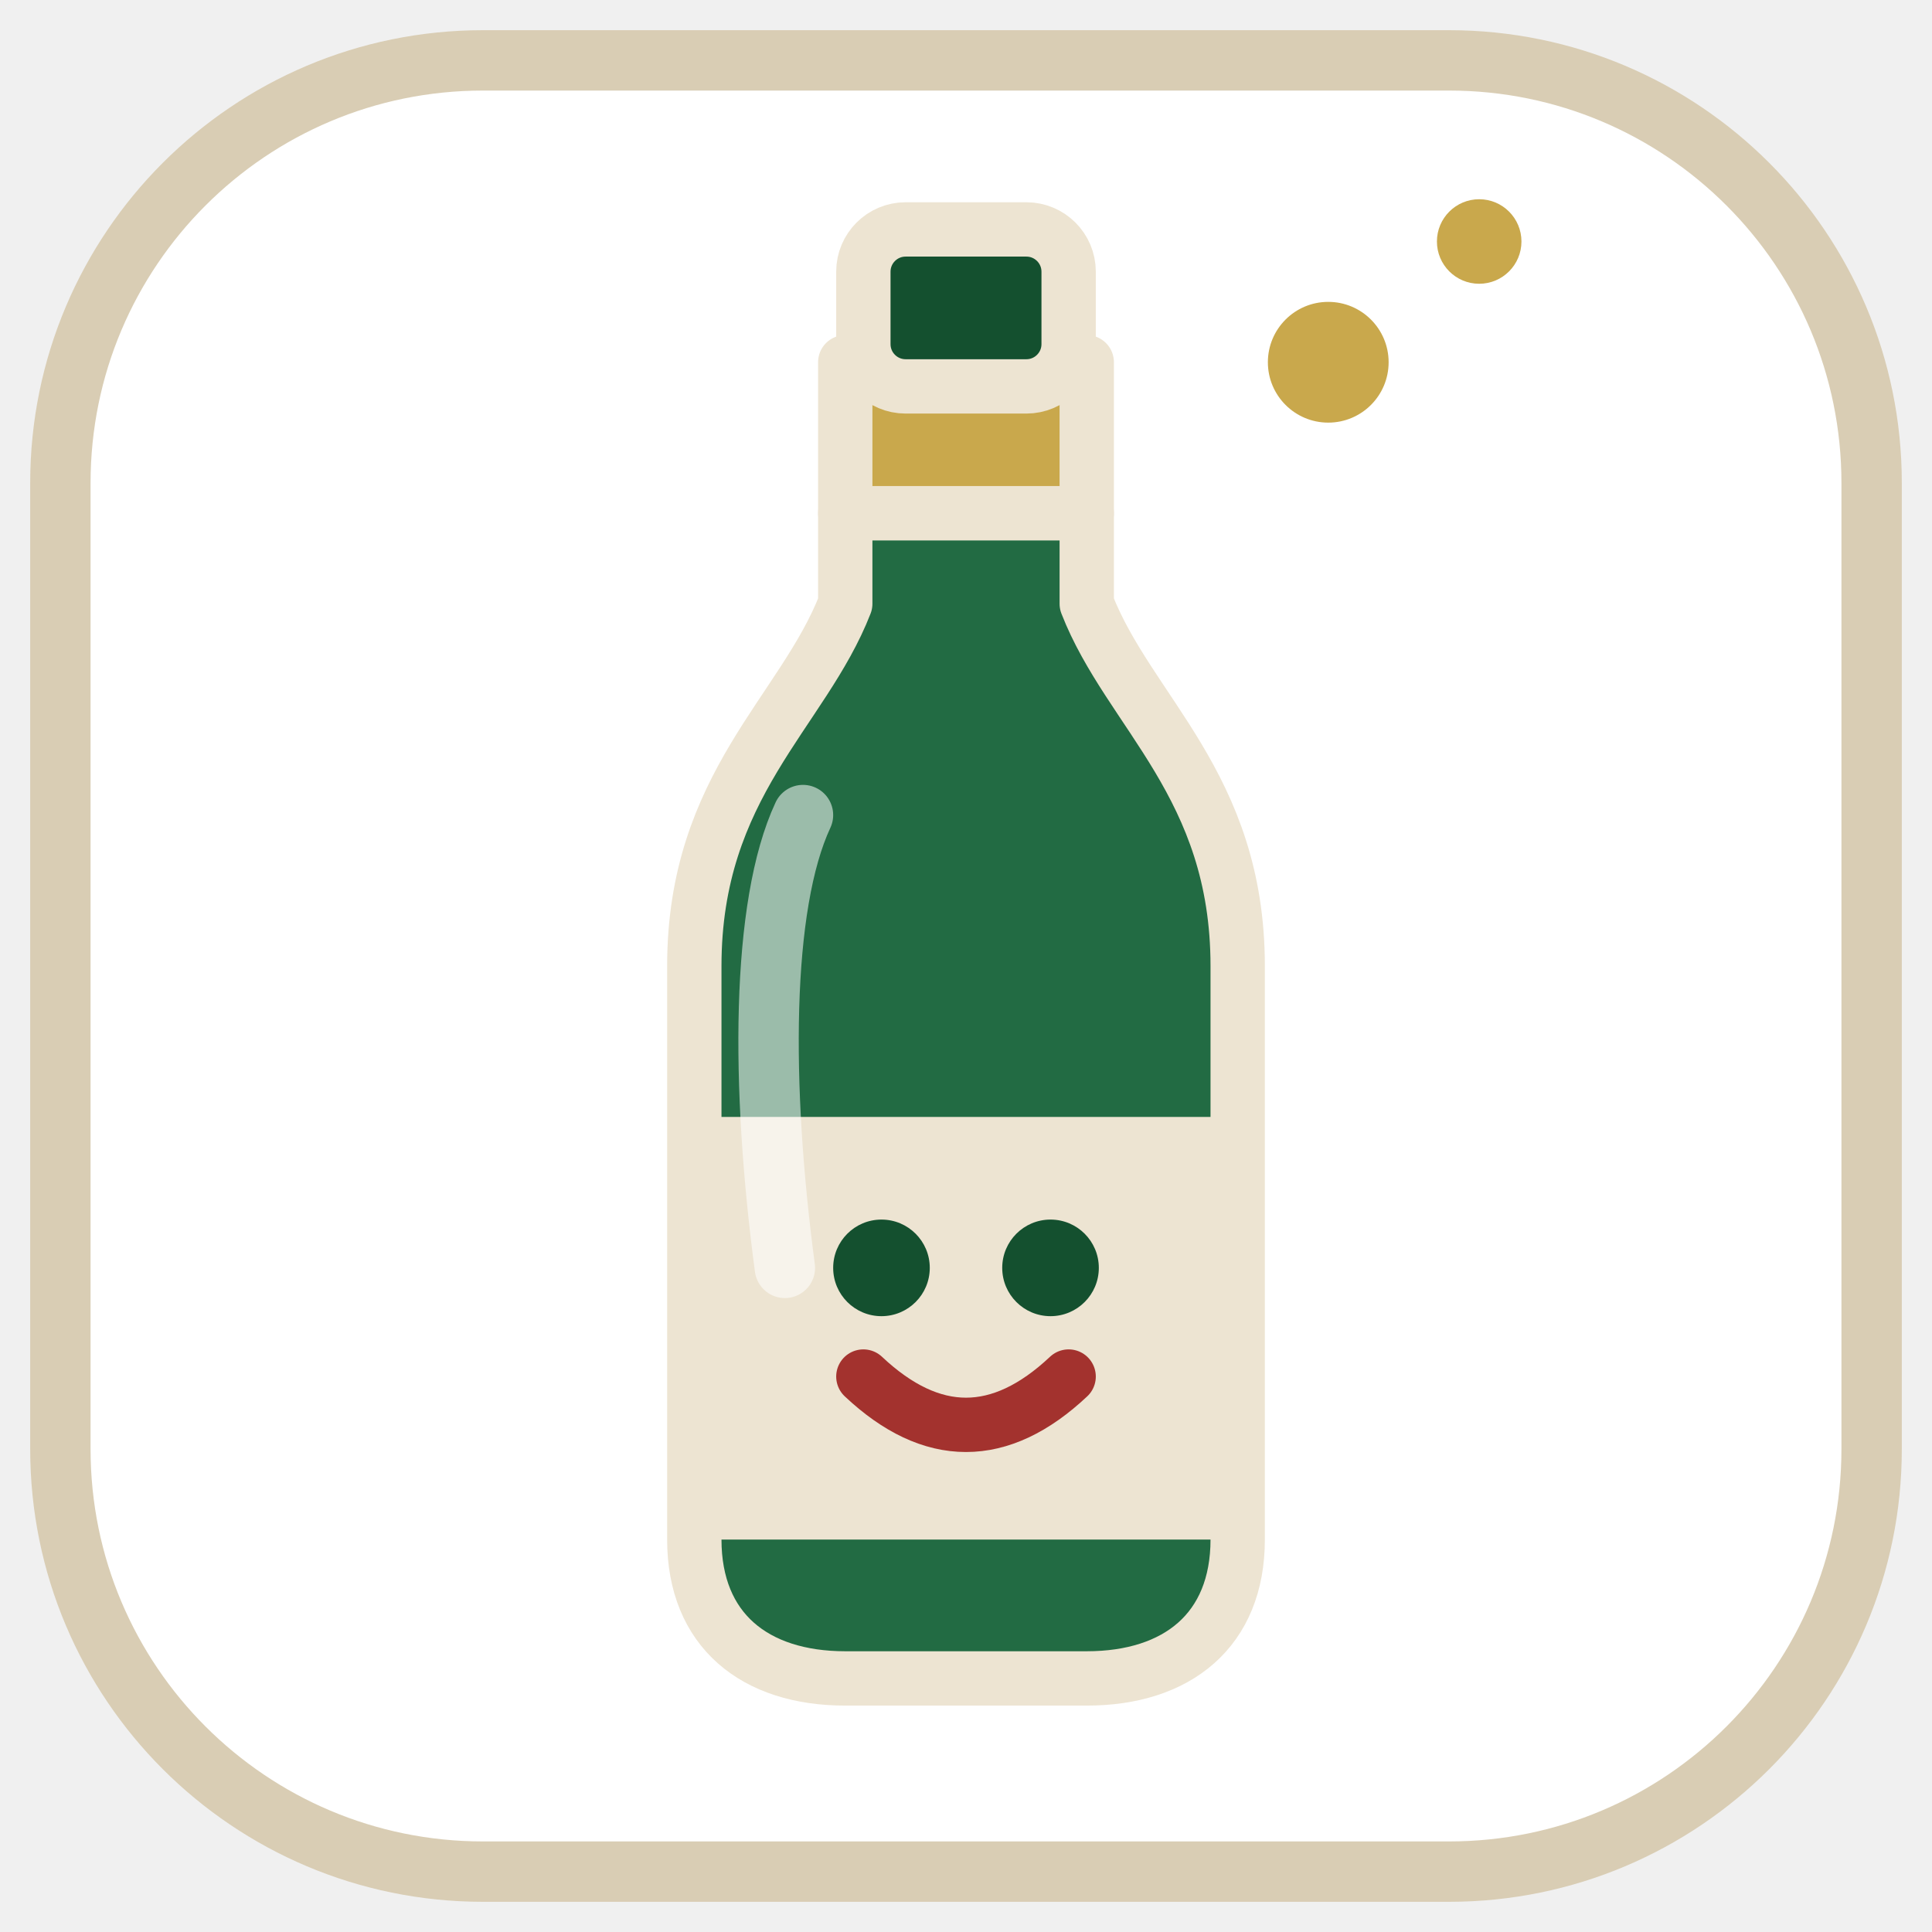
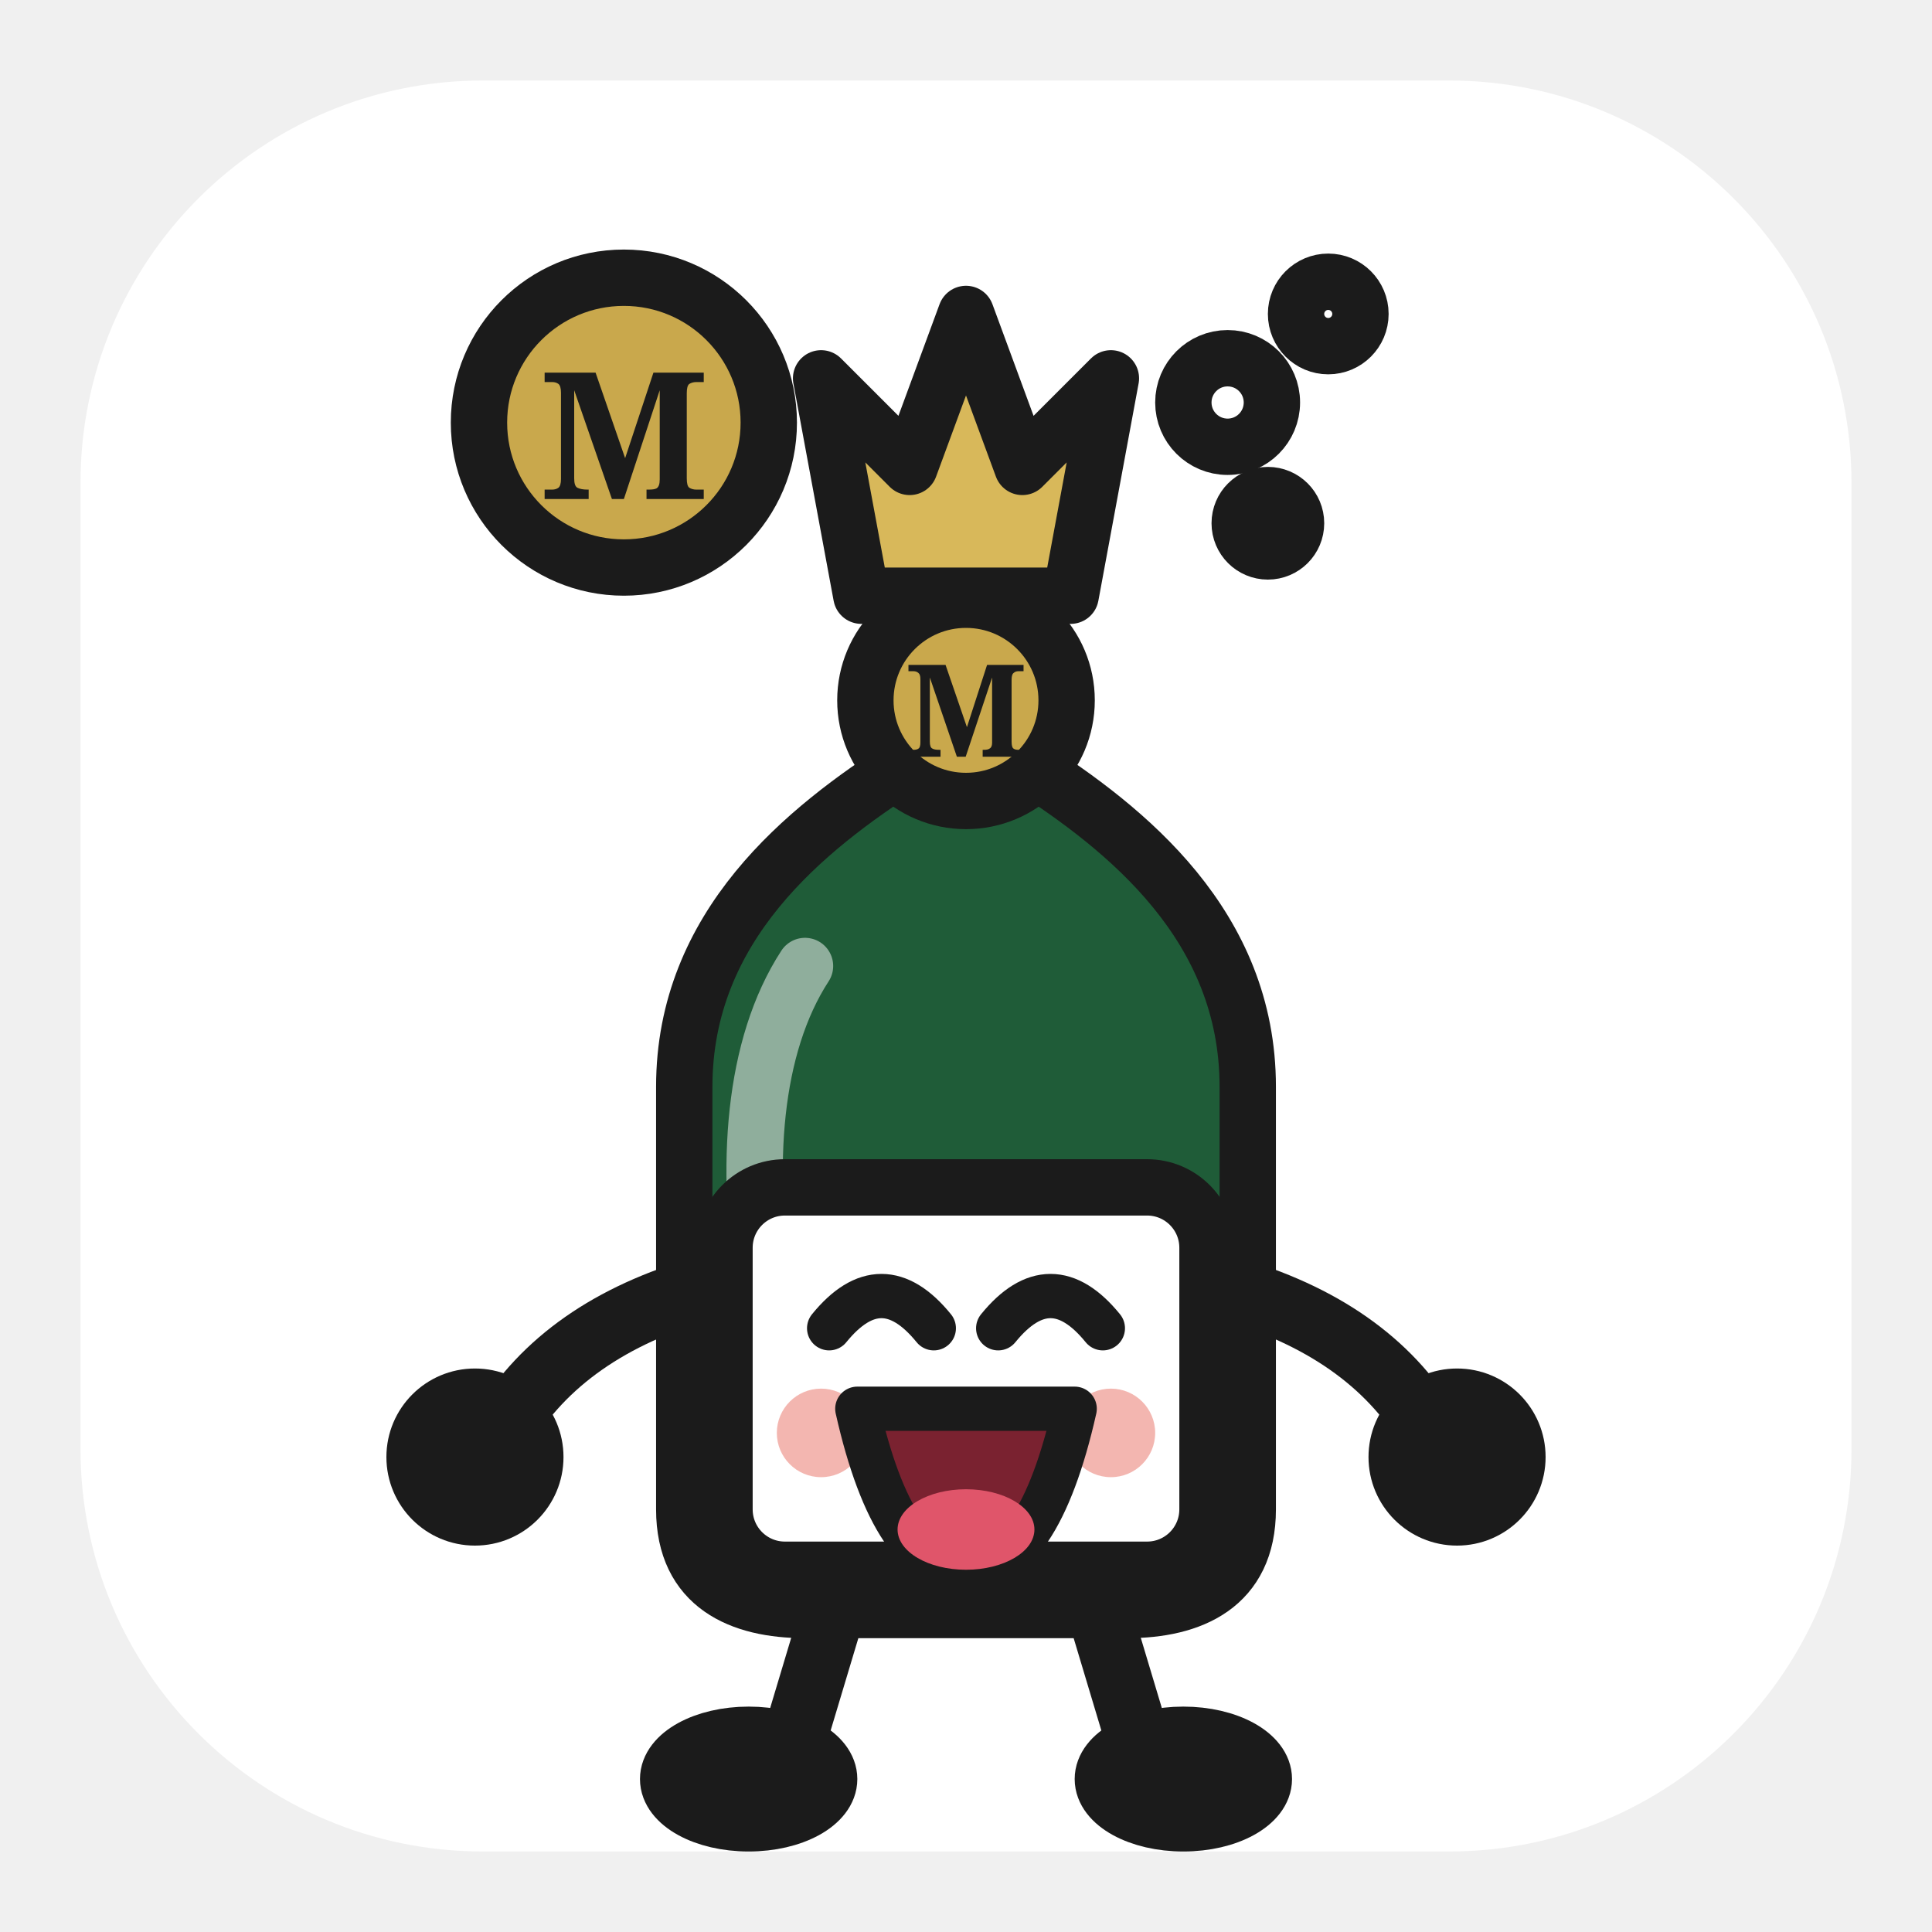
- <svg xmlns="http://www.w3.org/2000/svg" viewBox="0 0 32 32">
+ <svg xmlns="http://www.w3.org/2000/svg" viewBox="0 0 48 48">
  <style>
-     .bg { fill: #ffffff; }
-     .rim { stroke: #d9cdb4; }
+     .bg   { fill: #ffffff; }
+     .ink  { stroke: #1b1b1b; }
+     .inkf { fill:   #1b1b1b; }
    @media (prefers-color-scheme: dark) {
-       .bg { fill: #000000; }
-       .rim { stroke: #3a3a3a; }
+       .bg   { fill: #000000; }
+       .ink  { stroke: #f2ede2; }
+       .inkf { fill:   #f2ede2; }
    }
  </style>
-   <rect class="bg rim" x="1" y="1" width="30" height="30" rx="7" stroke-width="1" />
-   <circle cx="22" cy="6" r="1" fill="#c9a84c" />
-   <circle cx="24.5" cy="4" r="0.7" fill="#c9a84c" />
-   <g stroke="#ede4d2" stroke-width="0.9" stroke-linejoin="round">
-     <path d="M11.5,16 C11.5,13 13.3,11.8 14,10 L14,8.5 L18,8.5 L18,10 C18.7,11.8 20.5,13 20.5,16 L20.5,25.5 C20.5,27 19.5,27.8 18,27.8 L14,27.8 C12.5,27.8 11.5,27 11.5,25.5 Z" fill="#226b43" />
-     <path d="M14,8.5 L18,8.5 L18,6 L14,6 Z" fill="#c9a84c" />
-     <rect x="14.3" y="3.8" width="3.4" height="2.6" rx="0.7" fill="#14502f" />
+   <rect class="bg" x="2" y="2" width="44" height="44" rx="10" />
+   <g class="ink" stroke-width="1.4" stroke-linejoin="round" stroke-linecap="round">
+     <circle cx="15.5" cy="10.5" r="3.6" fill="#c9a84c" />
+     <text x="15.5" y="12.4" font-family="Georgia, serif" font-size="4.4" font-weight="700" text-anchor="middle" stroke="none" class="inkf">M</text>
+     <circle cx="30.5" cy="10" r="1.1" fill="none" />
+     <circle cx="33" cy="7.8" r="0.8" fill="none" />
+     <circle cx="31.5" cy="13" r="0.7" fill="none" />
+     <path d="M21,39 L19.5,44" fill="none" stroke-width="1.6" />
+     <path d="M27,39 L28.5,44" fill="none" stroke-width="1.6" />
+     <ellipse cx="18.6" cy="44.2" rx="2" ry="1.1" class="inkf" />
+     <ellipse cx="29.4" cy="44.2" rx="2" ry="1.1" class="inkf" />
+     <path d="M17.5,32 Q14,33 12.5,35.5" fill="none" stroke-width="1.6" />
+     <path d="M30.5,32 Q34,33 35.5,35.5" fill="none" stroke-width="1.6" />
+     <circle cx="11.8" cy="36.2" r="1.5" class="inkf" />
+     <circle cx="36.2" cy="36.2" r="1.5" class="inkf" />
+     <path d="M22.5,14 L22.5,19 C20,20.6 17,23 17,27 L17,37.5              C17,39.4 18.4,40 20,40 L28,40 C29.6,40 31,39.4 31,37.5              L31,27 C31,23 28,20.6 25.5,19 L25.5,14 Z" fill="#1f5c38" />
+     <path d="M22.3,14.5 L25.7,14.5 L25.7,19.2 C24.8,19.6 23.2,19.6 22.3,19.2 Z" fill="#c9a84c" />
+     <path d="M21.4,14.8 L20.4,9.4 L22.6,11.6 L24,7.8 L25.4,11.6 L27.6,9.4 L26.6,14.8 Z" fill="#d8b85a" />
+     <circle cx="24" cy="17.4" r="2.5" fill="#c9a84c" />
+     <text x="24" y="18.8" font-family="Georgia, serif" font-size="3.2" font-weight="700" text-anchor="middle" stroke="none" class="inkf">M</text>
+     <path d="M20,24 C18.7,26 18.5,29 19,32" fill="none" stroke="#ffffff" stroke-width="1.4" opacity="0.5" />
+     <rect x="18" y="29.5" width="12" height="9.5" rx="1.5" fill="#ffffff" />
+     <path d="M20.6,33 Q21.9,31.4 23.2,33" fill="none" stroke-width="1.1" />
+     <path d="M24.8,33 Q26.1,31.4 27.4,33" fill="none" stroke-width="1.1" />
+     <circle cx="20.4" cy="35.6" r="1.1" fill="#f3b6b0" stroke="none" />
+     <circle cx="27.6" cy="35.6" r="1.1" fill="#f3b6b0" stroke="none" />
+     <path d="M21.3,35 Q24,35 26.7,35 Q25.8,39 24,39 Q22.2,39 21.3,35 Z" fill="#7a2230" stroke-width="1.1" />
+     <ellipse cx="24" cy="38" rx="1.7" ry="1" fill="#e0556a" stroke="none" />
  </g>
-   <rect x="11.7" y="18.5" width="8.6" height="7" fill="#ede4d2" />
-   <circle cx="14.6" cy="21" r="0.8" fill="#14502f" />
-   <circle cx="17.4" cy="21" r="0.8" fill="#14502f" />
-   <path d="M14.3,22.8 Q16,24.4 17.7,22.8" fill="none" stroke="#a3322e" stroke-width="0.9" stroke-linecap="round" />
-   <path d="M13.3,13.5 C12.6,15 12.6,18 13,21" fill="none" stroke="#ffffff" stroke-width="1" stroke-linecap="round" opacity="0.55" />
</svg>
